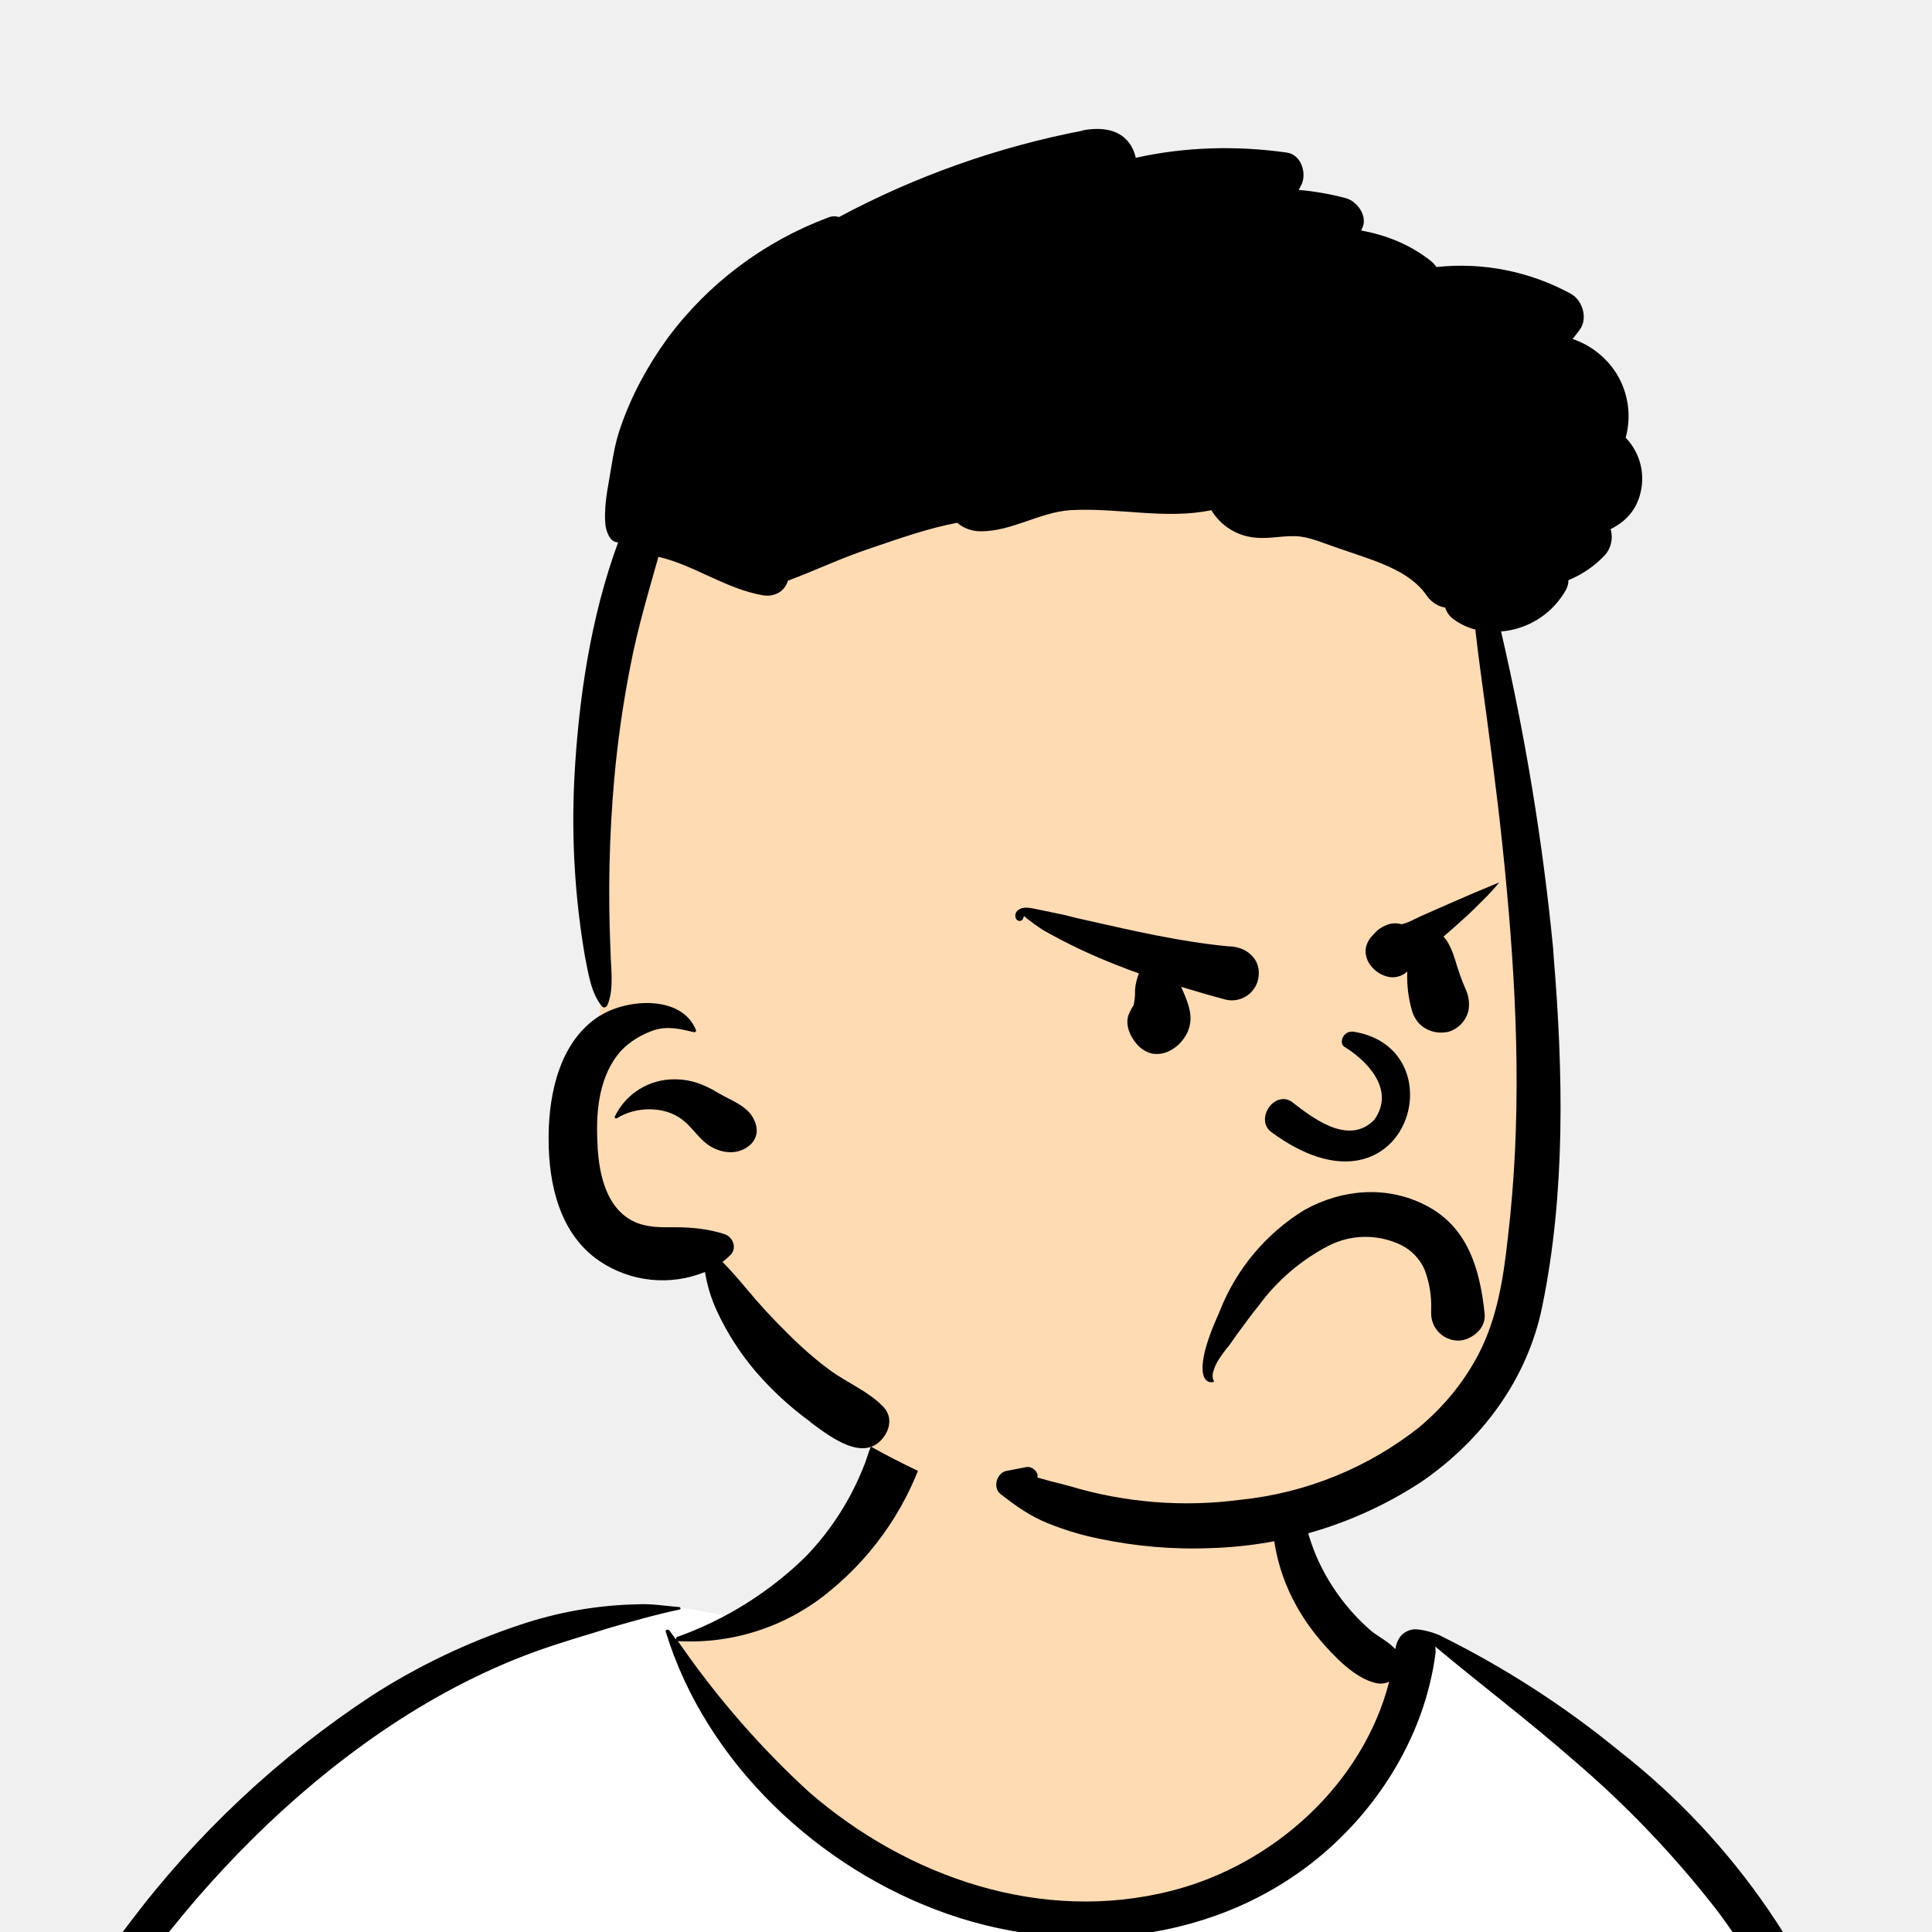
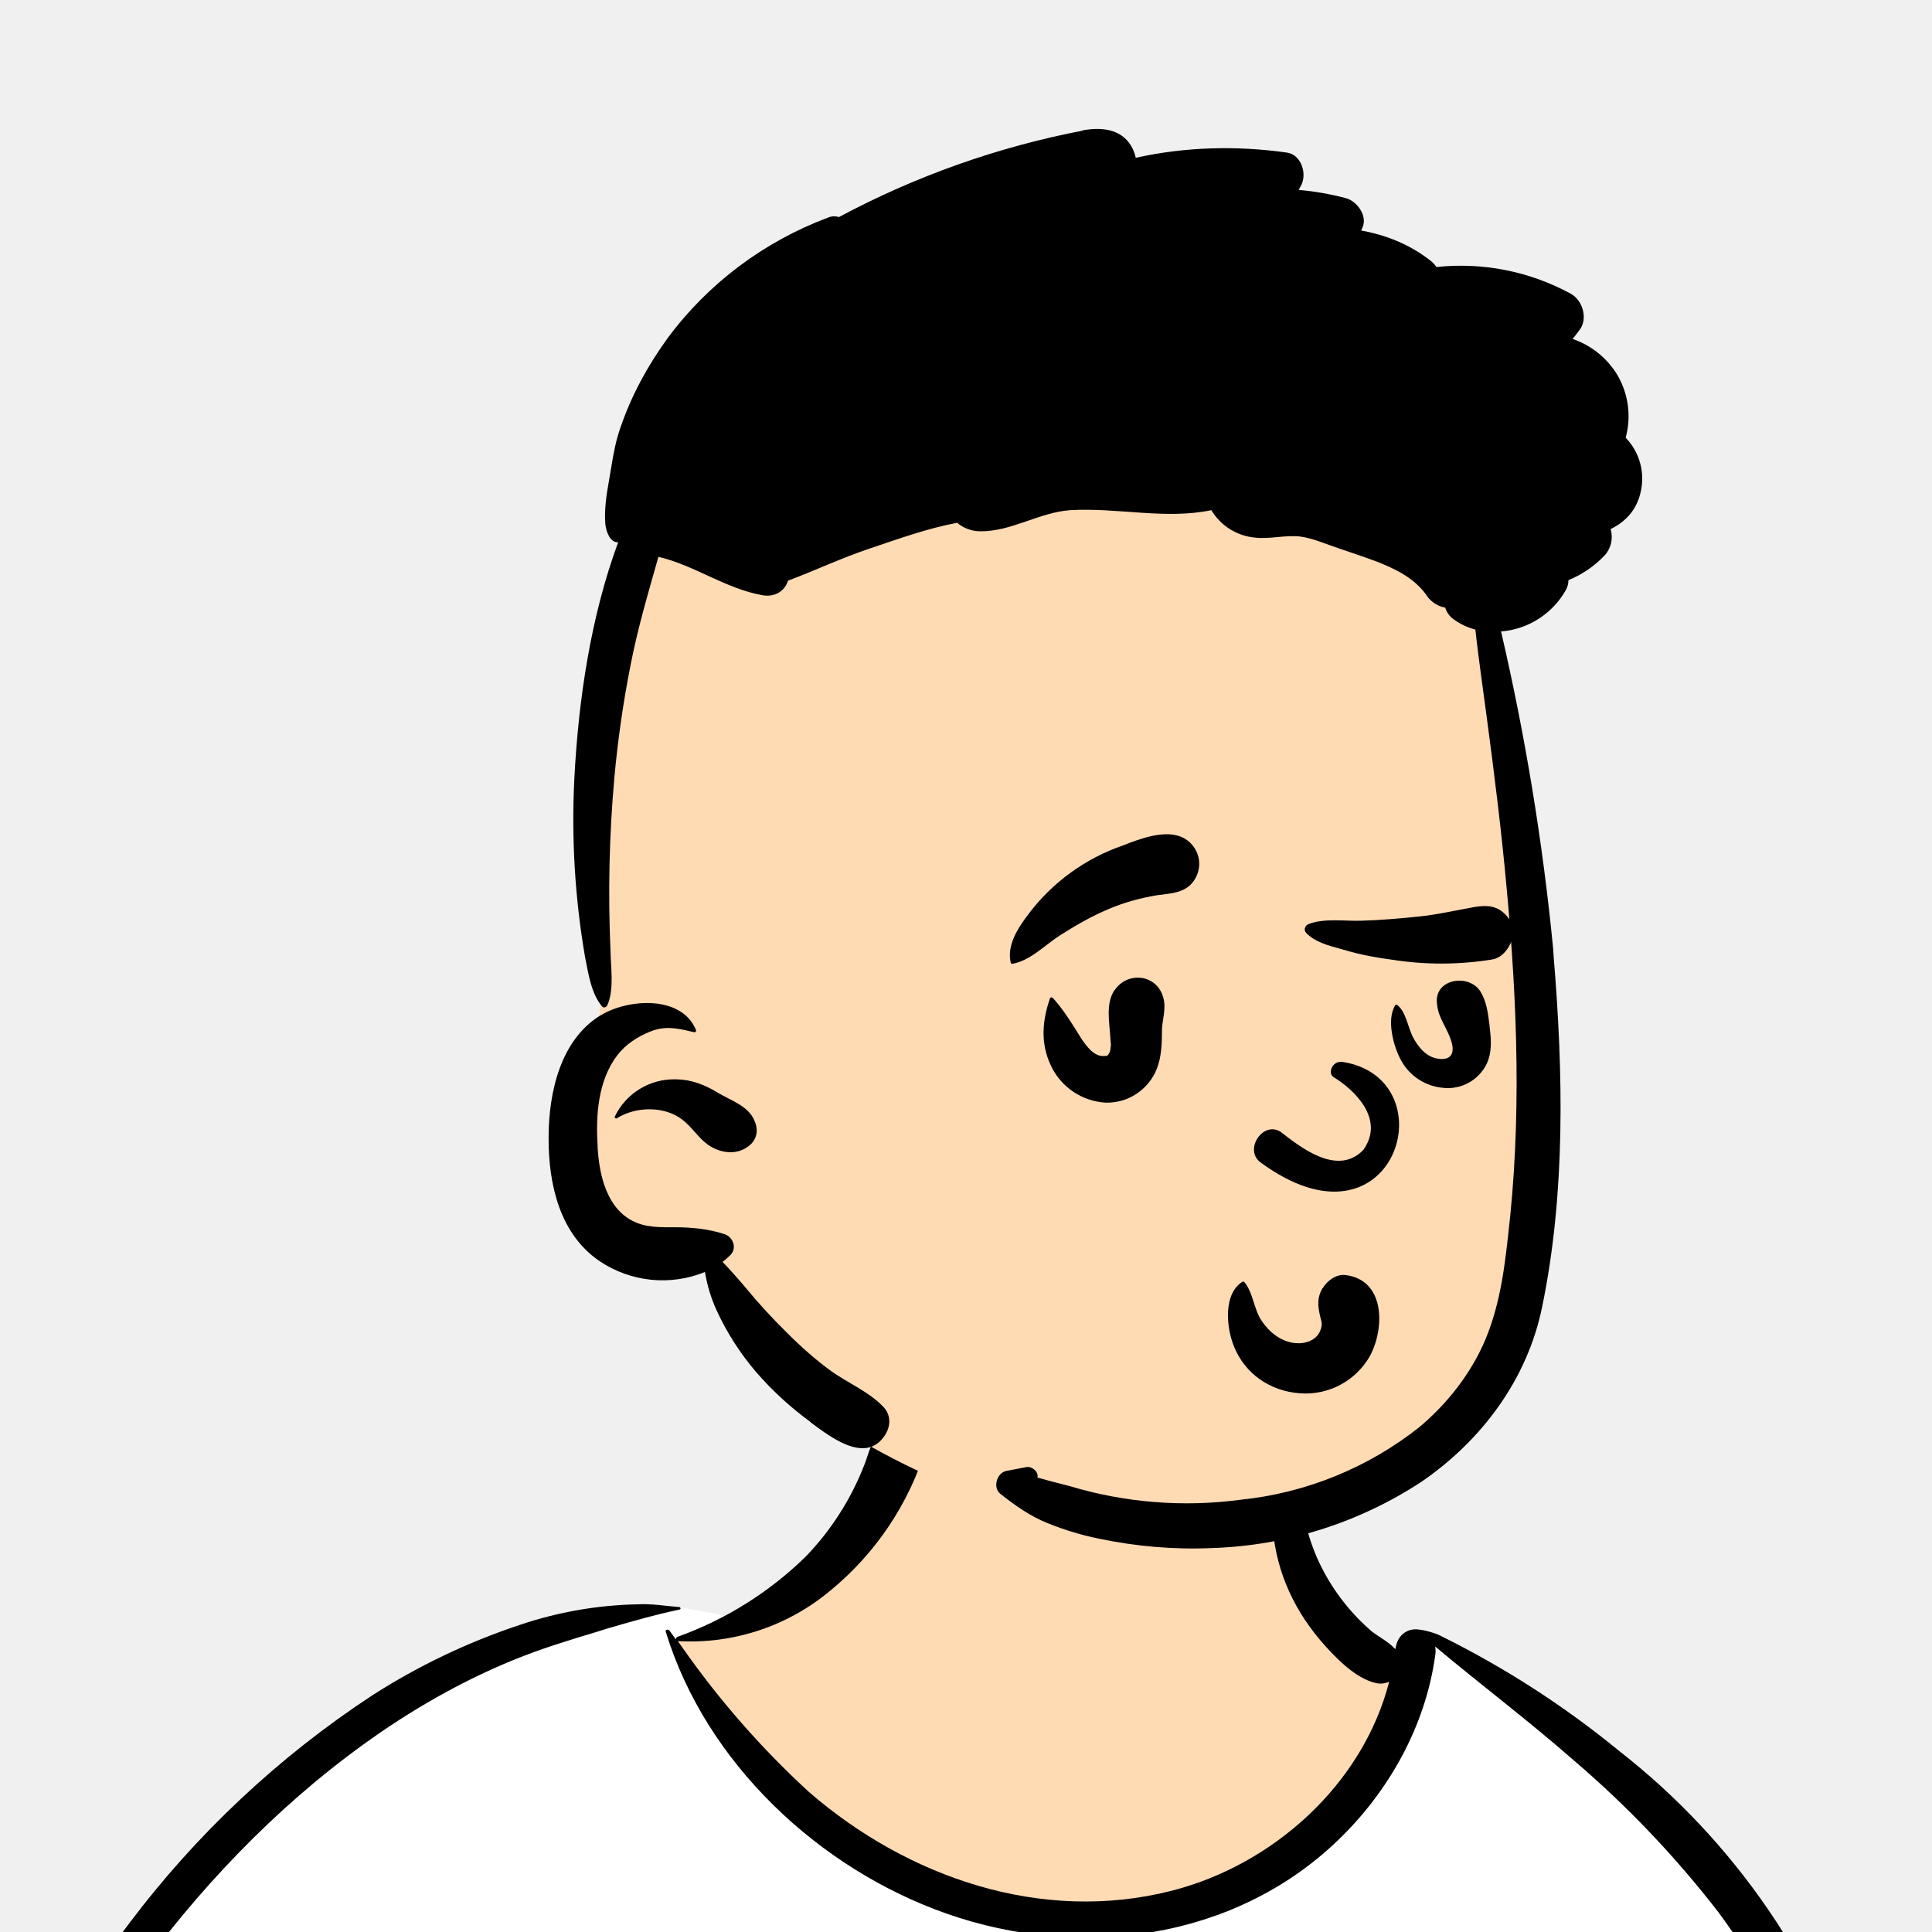
<svg xmlns="http://www.w3.org/2000/svg" viewBox="0 0 704 704" fill="none" shape-rendering="auto">
  <mask id="viewboxMask">
    <rect width="704" height="704" rx="0" ry="0" x="0" y="0" fill="#fff" />
  </mask>
  <g mask="url(#viewboxMask)">
    <g fill-rule="evenodd" clip-rule="evenodd">
      <path d="M705.3 1074a2351.1 2351.1 0 0 1-15.6-101c-1-7.7-2.5-16.4 2.7-22 7.3-8 14-14.8 14.8-26.2.8-10.7-2.8-22.4-5-32.8a809.4 809.4 0 0 0-17.3-64.7c-6.6-21.7-13.9-43.2-21.3-64.6-6.9-20-13.5-40.3-22.5-59.5-17-36.5-46-63.5-81.6-81.6-9-4.5-27-20.5-36.3-24-8.5-3.4-8.5 6.3-16.9 2.6-6.7-2.9-13-6.7-16.7-13.2-4-7-14.3-16.9-15.9-25-3.3-17.4.3-32.2-12-45.3a90 90 0 0 0-41.1-23.8c-33.7-9.3-78.5-2.8-98.8 28.5-9.7 14.9-13 33-26.2 45.1-11.4 10.7-8.8 18-23.6 23.4-.9.3-23.6-4.5-24.4-4.2-16.2-3.5-31.7 6.2-46.5 11.8a325.4 325.4 0 0 0-63 32.3 399.2 399.2 0 0 0-102.3 98.5 482.5 482.5 0 0 0-76.4 161c-1.7 6.4-3.5 13-1.5 19.4 1.7 5.3 5.4 9.2 9.8 12.4 6 4.3 18 7 17.7 15.7-.1 6.6-2.4 13.5-3.5 20-1.3 7.7-2.3 15.5-3.4 23.2-4.8 35.4-8.6 71-10.3 106.6a920 920 0 0 0-.5 106c.1 2.3.8 4.5 2 6.2-1 .4-1.2 2.4.1 2.7l2.7.5a12 12 0 0 0 7 2.4l5.5.2c19.3 4 38.6 7.9 58.1 10.8 23.8 3.5 47.6 6.3 71.5 8.7 49.2 4.8 98 3.2 147.1.6a1877 1877 0 0 1 147.4-2c49.2 1.4 98.4 3.5 147.6 4.4 55 1 110-.5 164.8-5 7.5-.5 12.2-6.5 10.7-14-8.9-44.7-19-89.1-27-134Z" fill="#ffdbb4" />
      <path d="m201 597.5 1.2-.4c14.5-5.7 29.6-14.8 45.4-11.4.5-.2 10.8 1.9 17.9 3.2l-6.7 7L247 598c40.7 67.1 88.8 100.7 144.3 100.7 55.5 0 97.7-33.6 126.4-100.7l4-1c.4 0 1 .2 1.5.4 9.3 3.6 27.4 19.6 36.3 24.1 35.6 18 64.5 45 81.6 81.6 8.7 18.6 15.2 38 21.8 57.5l.7 2c7.4 21.4 14.7 43 21.3 64.6 6.3 20.4 12 41 16.6 61.8l.7 2.9c2.2 10.4 5.8 22 5 32.8a29 29 0 0 1-3 10.7l-80.4 29 38.4 261.3c-35.1 1.5-70.3 2-105.5 1.3-49.2-.9-98.4-3-147.6-4.3-47.7-1.2-95.3-.7-143 1.7l-12 .6a946.3 946.3 0 0 1-139.5-1l-3.1-.3v-38.3l16.3-212.9-83-15.6-81.3-39.5a21.7 21.7 0 0 1-5.6-8.8c-1.9-6-.5-12 1-18l.5-1.3a492.8 492.8 0 0 1 76.4-161A399.3 399.3 0 0 1 138 629.7c19.8-13 40.9-23.9 63-32.3Z" fill="#ffffff" />
      <path d="M232.2 584.6c5.1-.3 10.3.6 15.4 1 .4.1.6.8 0 .9-9 1.9-18 4.5-26.9 7.1l-3.8 1.2c-10 3-19.8 6-29.6 10-19.4 7.9-37.8 18.5-54.8 30.8C67.2 682.8 20 754.3-9.9 828.3a526 526 0 0 0-24.3 77c-.4 1.6-2 5.4-1 7 .7 1.3 3.6 2.1 5 2.9l4.5 2.3 25.2 12.9 2.3 1.1c38 18.6 78.4 34.4 121 35.5l.4-3.7a342 342 0 0 1 9.9-60c.3-1 1.6-.6 1.7.3 3 23.1 2 46.4 1 69.7-1.8 41-4.3 82.2-6.5 123.3-1.2 20.6-2.6 41-3.9 61.7-1.3 20.5-1.7 41.6-4.7 62-.6 4.6-6 7-10 6.6-4.4-.5-7.9-4.5-8-9 0-11.9 1.5-24 2.4-35.8l2.5-33.8c3.1-41.1 6.8-82.2 10.2-123.3a4771 4771 0 0 1 3.8-43.7C76.4 979.8 34.2 963-6.1 943.5c-.6 13.2-2 26.5-3.4 39.6-3.8 36.8-7.1 73.6-9.6 110.5a2254.2 2254.2 0 0 0-4.2 92.7l-.2 7c0 4.4-.5 8.5-4.3 11.7-3.7 3.3-8.9 3.5-12.6 0-5-4.6-4.2-10.9-4-17.1a1675.6 1675.6 0 0 1 1.8-47.2 1321 1321 0 0 1 10.5-109.5l2-14c3.5-26 7.5-52.7 15.5-77.9-3.1-1.5-6.2-3-9.3-4.7-5.5-2.7-11.2-5.4-16.6-8.4-4.2-2.5-7.9-5.8-9-10.8-1.4-5.5.6-11.5 2-16.9v-.4a502 502 0 0 1 26.6-80 523.2 523.2 0 0 1 67.8-117 353.8 353.8 0 0 1 88.7-83.3 239 239 0 0 1 53.8-25.7 142.6 142.6 0 0 1 42.8-7.5Zm90.1-66c6-6.5 18.1.2 15.2 8.8a108.2 108.2 0 0 1-34.7 52A79.4 79.4 0 0 1 247 598l1.7 2.4a321.1 321.1 0 0 0 46.1 52.6c36 31.2 84.8 48 132 36 37.1-9.4 69.8-38.8 79.4-76.2-1.3.6-3 .9-4.8.5-7.7-1.7-15.3-9.8-20.3-15.6-5.3-6.3-9.5-13-12.6-20.7-5.6-14-7.4-32.1.3-45.7 1-1.7 3-.7 3.3 1l.3 2.5c1.5 12.7 3.3 25 9.3 36.6a76 76 0 0 0 18.2 23.1c2.6 2 5.8 3.6 8.1 6l.5.4c.6-5 4.1-7.3 7.6-7.2 3.3.2 7.3 1.6 8.8 2.3l.1.1a341 341 0 0 1 65.1 42 259 259 0 0 1 88.4 129c7.5 25.3 11.8 51.4 16.3 77.4l2.8 16c4.2 23.9 8.9 48.4 18.4 70.7 2.5 5.7.6 11.1-5.5 13.4A1493 1493 0 0 1 688 953c3.7 16 6 32.5 8.7 48.5 6 34.1 13.2 68 19.4 102 3.2 17.5 6.1 35 9.3 52.3l4.7 25.2 2.4 13.6.1.7c.5 2.4 1 4.9.4 7.3-.8 2.7-2.9 4.6-4.8 6.6-1.6 1.6-3.8 1.6-5.7.7l-.7-.3c-3.4-1.6-6-3.2-7.3-7-.7-2.5-1-5.2-1.5-7.7a3535.6 3535.6 0 0 1-7.8-43.6l-1.6-9.1c-5.2-31.4-10.2-62.9-12.8-94.5-1-14-2.3-28.1-3.5-42.2l-.9-10.5c-1.1-13.3-2.5-27-2.7-40.5l-4.5 1.6L657 964c-5.5 2-12.5 6-18.4 5.2-2.9-.3-5-1.2-6.8-2.9 2 28.8 4.8 57.4 8.5 86a1965.7 1965.7 0 0 0 22 135c.6 3.2 1.4 6.4 1.9 9.6.5 3.7-.5 5.9-2.5 9-1.7 2.4-5 3.7-7.8 2-3.6-2.3-5.5-4.3-6.5-8.4-1-3.7-1.6-7.6-2.3-11.4a1654.2 1654.2 0 0 1-11.4-65.2c-7.8-52-12.7-104.4-15.2-156.8a1388 1388 0 0 1-1.4-77.8c0-13.3.5-26.6 1.4-39.9 1-13.4 3-26.5 4.8-39.8 0-.5.7-.5.7 0 .8 14.9 2.1 29.8 2.8 44.7.6 14.3.9 28.5 1.4 42.8.6 18.7 1.5 37.5 2.7 56.2a9.6 9.6 0 0 1 8.5-3.1c4.7-1 9.7-3.4 14.1-5l16.8-5.5 26.4-8.7a679 679 0 0 1-18-80.8l-2-12.3c-4-24.2-8.5-48.5-15.8-72a229.8 229.8 0 0 0-34.8-68.2 370.2 370.2 0 0 0-52.7-55.3C557 627 539.7 614 523 600c.1.9.2 2 0 3-3.5 25.9-17 50-35.8 67.9-37.7 36-93.6 43.4-142 26.5-46.7-16.3-88-55-102.6-102.8-.3-.8.8-1 1.3-.5l2.4 3.3c0-.4.2-.9.7-1a129 129 0 0 0 46.6-29.2 100.2 100.2 0 0 0 21.3-33.3l.4-1c1.7-5 3.2-10.2 7-14.2Z" fill="#000" />
    </g>
    <g transform="matrix(.99789 0 0 1 156 62)">
      <g fill-rule="evenodd" clip-rule="evenodd">
        <path d="M388.4 151.8c-7-25.5-6-28.2-16.6-52.6-35-70.7-268.7-47-292.6 23.6C66.2 161 69.3 215 66 248.3L63 301a10181.4 10181.4 0 0 1-3.3 53.8c-4.3 36.5 14 40.2 45.4 39 8.4 20.2 21.8 36.9 38.5 50.5-4 11 10.5 16.6 18.4 21 42.7 23.8 95.2 38.4 142.5 25 14-4 71.4-17.6 89-59.9 8.7-20.8 26.3-128.2 3-225l-8-53.7Z" fill="#ffdbb4" />
        <path d="M239-14.5c6.6-1.2 14-.7 17.8 5.8.8 1.4 1.3 2.8 1.6 4.2 18-4 36.8-4.5 55.2-1.9 5.5.8 7.5 8.2 5 12.3l-.7 1.3c5.8.5 11.5 1.5 17.2 3 4.1 1.1 8 6.4 6.1 10.7l-.5 1.1c9 1.6 17.6 5 25.1 10.8a11 11 0 0 1 2.4 2.5 84 84 0 0 1 49 9.7c4.3 2.3 6.3 8.8 3.5 12.9-1 1.3-1.8 2.5-2.8 3.6A30.7 30.7 0 0 1 434 74.2a29.6 29.6 0 0 1 3.3 23.3 21.4 21.4 0 0 1 5.5 19.7c-1.5 6.8-5.7 11-11 13.6 1 3.3.2 7-2.2 9.6-3.8 4-8.3 7-13.2 9 0 1.2-.3 2.5-1 3.7a29.9 29.9 0 0 1-23.6 15 893.2 893.2 0 0 1 19 115.4l.2 3c3.5 42.1 4.4 86.2-4.2 127.7-5.4 26.4-22 48.6-44 63.7a148.2 148.2 0 0 1-76.7 24.2c-13.8.6-27.6-.6-41-3.4-6.5-1.3-12.7-3.2-18.7-5.6-6.6-2.6-12-6.5-17.5-10.8-2.8-2.3-1.2-7.6 2.2-8.3l7.3-1.4c2.2-.4 4.6 1.8 4.1 3.8l4.7 1.3 4.7 1.2 2.3.6a148.8 148.8 0 0 0 62.4 5A126 126 0 0 0 362 458c8.9-7.5 16.3-16.4 21.7-26.8 6.8-13.2 9-27.8 10.6-42.4 5-42.1 3.5-84.3-.4-126.5-1.9-21-4.5-41.8-7.3-62.7-1.4-10.7-3-21.4-4.2-32.2a23 23 0 0 1-8-3.8 8 8 0 0 1-3-4.2c-2.5-.4-4.8-1.8-6.5-4l-.2-.3c-4.4-6.5-12-10.1-19.2-12.8-4.3-1.6-8.7-3-13-4.5-4.6-1.5-9.4-3.7-14.1-4.3-5.4-.6-10.9 1-16.4.4a20.8 20.8 0 0 1-16-10c-16.7 3.5-34.2-1-51.5 0-11.4.8-21.4 7.8-32.9 7.7-3.1 0-6.2-1.2-8.4-3.1-10.8 2-21.9 6-32 9.4-10.2 3.4-19.9 8-29.8 11.7-1.3 4.2-5.2 6-9.3 5.3-13.5-2.4-25-11-38-14-3.7 13.1-7.6 26.1-10.2 39.6a394.7 394.7 0 0 0-5.9 41 471.6 471.6 0 0 0-1.4 63c.1 6 1.3 13.5-.9 19.2l-.2.4c-.2.9-1.4 1.4-2 .6-4-4.7-5-12.1-6.2-18a295.4 295.4 0 0 1-3.9-65.1c1.5-28.7 6-59 16-86-3.1.2-4.5-4.3-4.7-6.8-.4-5 .4-10.4 1.3-15.4l.9-5.3c.8-5 1.7-9.7 3.4-14.5 4-11.6 9.9-22.4 17.1-32.3 14.8-20 35.3-35.3 58.6-44 1.4-.6 2.8-.6 4-.2a315.6 315.6 0 0 1 89-31.5ZM63 308c9.6-6 29.5-7.6 34.8 5.3.3.5-.4 1-.8.8l-1.3-.3c-5-1.2-9.5-2-14.6.1-4.6 1.8-9 4.7-12 8.6-7.1 9.3-7.9 21.9-7.2 33.1v.6c.6 9.8 3.2 21.8 12.8 26.7 4.9 2.5 10.2 2.3 15.5 2.3 6 0 12.2.6 18 2.5 3.2 1 4.8 5.3 2 7.8-.8.8-1.7 1.6-2.7 2.3 3 3.1 5.8 6.3 8.6 9.6 4.7 5.7 9.7 11.1 15 16.3 5 5 10.4 9.8 16.2 14 6.1 4.3 13.4 7.3 18.7 12.7 3.5 3.4 2.9 8.2 0 11.7-7 8.7-19-.4-25.9-5.5l-.8-.7a118 118 0 0 1-19.4-17.8 96.8 96.8 0 0 1-14.5-22.5 54.5 54.5 0 0 1-4.3-14.1 41.2 41.2 0 0 1-38.4-3.9C48 387.7 44 369.5 44 353v-1c.1-16 4.3-35 18.9-44Zm27.4 23.3h.4c5.4.1 10.2 2 14.7 4.7l.5.3c4.4 2.6 10.8 4.7 13 9.7 1.5 3 1.4 6.3-1 8.8-4.5 4.4-11.1 3.7-16 .2-3.5-2.6-5.8-6.5-9.3-9.1-6.6-5-17-4.7-23.8-.4-.5.2-.9-.3-.7-.7a24 24 0 0 1 22.2-13.5Z" fill="#000" />
      </g>
    </g>
    <g transform="translate(315 248)">
-       <path fill-rule="evenodd" clip-rule="evenodd" d="M195.6 205.7a29.7 29.7 0 0 0-26.6.3 73.6 73.6 0 0 0-25.3 21.7c-2.7 3.3-5.2 6.8-7.8 10.3l-3.1 4.4-.7.8c-1.7 2.2-4 5.2-4.8 8-.4 1-.5 2-.4 3l.5 1.3c-1.4.4-2.3 0-2.9-.6-1-1-1.3-2.6-1.3-4.5 0-6.5 4.2-16 6-20l.4-1a75.8 75.8 0 0 1 30.7-36.5c13.7-7.6 29.9-9 44-1.8 15.7 7.9 20 23.6 21.7 39.7a8 8 0 0 1-2.5 6.5c-2 2-4.7 3.2-7.2 3.2a9.9 9.9 0 0 1-9.8-9.8v-1.5a37 37 0 0 0-2.5-14.8 18.1 18.1 0 0 0-8.4-8.7Zm-20.8-72.3c7.6 4.6 19 15.3 11 26.6-9.6 10-23.4-1.4-30.2-6.6-6.3-4-13.3 6.3-7.5 11 49 36.3 69-29.8 30.5-36.4-4.2-.8-5.8 4-3.8 5.4Zm-63.6 1.5a10 10 0 0 1-6.5 1c-2-.5-3.9-1.6-5.6-3.6-2.3-2.7-4-6.5-3-10.1l.4-1c.4-1 1-2 1.6-3 .4-2 .5-3.3.5-4.5v-1a20.3 20.3 0 0 1 1.4-6 195 195 0 0 1-7.7-2.9 202.2 202.2 0 0 1-27.4-13 84 84 0 0 1-5.7-4.1l-1-.9-.6 1.3c-.6.5-1 .6-1.4.4-.4 0-.8-.4-1-.8a2.5 2.5 0 0 1 .7-3c1.8-1.5 4.3-.9 6.4-.5l.9.2 9.7 2 3.9 1 4.4 1c16.9 3.8 33.7 7.7 51 9.4l1.7.1c3.1.3 5.8 1.6 7.6 3.7 1.7 1.9 2.5 4.4 2.1 7.4a9.8 9.8 0 0 1-12.2 8.2 542 542 0 0 1-16-4.6l1.3 3c1 2.5 2 5.2 2.1 8 .1 2.5-.6 5-1.9 7a14 14 0 0 1-5.7 5.3Zm120.2-61.5c-1.4 1.8-2.9 3.4-4.4 5-3.2 3.2-6.5 6.6-10 9.6l-3.8 3.4-1.4 1.2-.8.7.6.7.5.6c2 3.2 3 6.6 4 10 .8 2.4 1.6 4.7 2.6 7l.3.7c1.3 2.8 1.6 5.7 1 8.3a10.6 10.6 0 0 1-7.3 7.4c-2.9.6-5.8.2-8.2-1.2-2.3-1.3-4-3.4-4.9-6.2a44.4 44.4 0 0 1-1.8-14.6 7.8 7.8 0 0 1-7.5 1.8c-2.2-.6-4.3-2-5.7-3.8a8.6 8.6 0 0 1-2-5.7c.1-1.8.9-3.7 2.5-5.4l1.5-1.6c1.2-1.1 2.8-2 4.4-2.5a8 8 0 0 1 4.7 0c2-.5 3.2-1.1 4.4-1.7l2.3-1.1 10.4-4.6 9-3.9 9.6-4Z" fill="#000" />
+       <path fill-rule="evenodd" clip-rule="evenodd" d="M167 221.4c1.5-2.7 5-5.2 8.2-4.8 14.5 1.7 14.5 19.2 9 29.5a27 27 0 0 1-25.6 13.6c-10.8-.8-20-7.1-24-17.2-2.7-6.7-4-19 3.2-23.5h.5c3.4 4 3.5 10 6.5 14.4 2.8 4.1 7 7.5 12.1 8 3.8.4 7.6-1 9.1-4.3.8-1.9.7-2.9.4-4.1l-.3-1.1c-.9-3.9-1.3-6.8.8-10.5Zm3.8-77c7.6 4.6 19 15.3 11 26.6-9.6 10-23.4-1.4-30.2-6.6-6.3-4-13.3 6.3-7.5 11 49 36.3 69-29.8 30.5-36.4-4.2-.8-5.8 4-3.8 5.4Zm-79.7-31.5c4.6-7 15.2-6 17.7 2.3 1.4 4.5-.5 8.5-.4 13 0 3.7-.2 8-1.3 11.6a19.5 19.5 0 0 1-19 14A23.5 23.5 0 0 1 67.8 140c-3.7-8-3-16.1-.2-24.2.1-.4.6-.5 1-.2 3.1 3.4 5.5 7 7.9 10.8l2.5 4c1.9 2.8 4.6 6.6 8.2 6.4h.5c1-.2.9 0 1.6-1.3.4-.6.3-1.8.5-2.5v-.4l-.2-2.2v-.3c-.3-5.4-1.8-12.4 1.5-17.3Zm117.5 4.6c-.9-8.9 11.6-10.8 15.8-4.3 2.2 3.5 2.8 7.8 3.3 11.9l.2 1.9c.5 4.2.7 8.6-1.1 12.5a15.7 15.7 0 0 1-15.9 8.9 19.3 19.3 0 0 1-15.3-9.9c-2.8-5-5.5-14.9-2.2-20.2.2-.3.6-.3.9 0 3.1 2.7 3.7 7.9 5.5 11.5 2 3.8 5 7.5 9.4 8 4.2.6 5.9-1.7 4.8-5.8-1.4-5.3-5-8.8-5.4-14.5ZM94.4 60l2-.8c7-2.6 16.7-5.7 22.4 0 3.5 3.5 4.2 8.7 1.7 13-3 5.2-8.5 5.3-13.8 6-6 1-12 2.6-17.6 5-6.3 2.6-12.1 6-17.8 9.6-5.5 3.5-10.9 9.3-17.4 10.4-.2 0-.5 0-.6-.4-1.5-6.3 2.6-12.6 6.3-17.5A72.8 72.8 0 0 1 94.4 60Zm127.3 22.6.6-.1c4.3-.7 8.1-.6 11.3 2.8a9 9 0 0 1 2.3 9.3c-1.1 3.1-3.5 6.3-7 7a115.8 115.8 0 0 1-36.7.1c-5.4-.7-10.9-1.7-16.1-3.2l-2.5-.7c-4.4-1.2-9.4-2.5-12.6-5.8-1.1-1.1-.5-2.8.9-3.3 5.6-2.2 13.2-1 19.2-1.2 6.9-.2 13.8-.8 20.7-1.5 6.8-.7 13.3-2.2 20-3.4Z" fill="#000" />
    </g>
    <g transform="translate(279 400)" />
    <g transform="translate(179 343)" />
    <g transform="translate(203 303)" />
  </g>
</svg>
